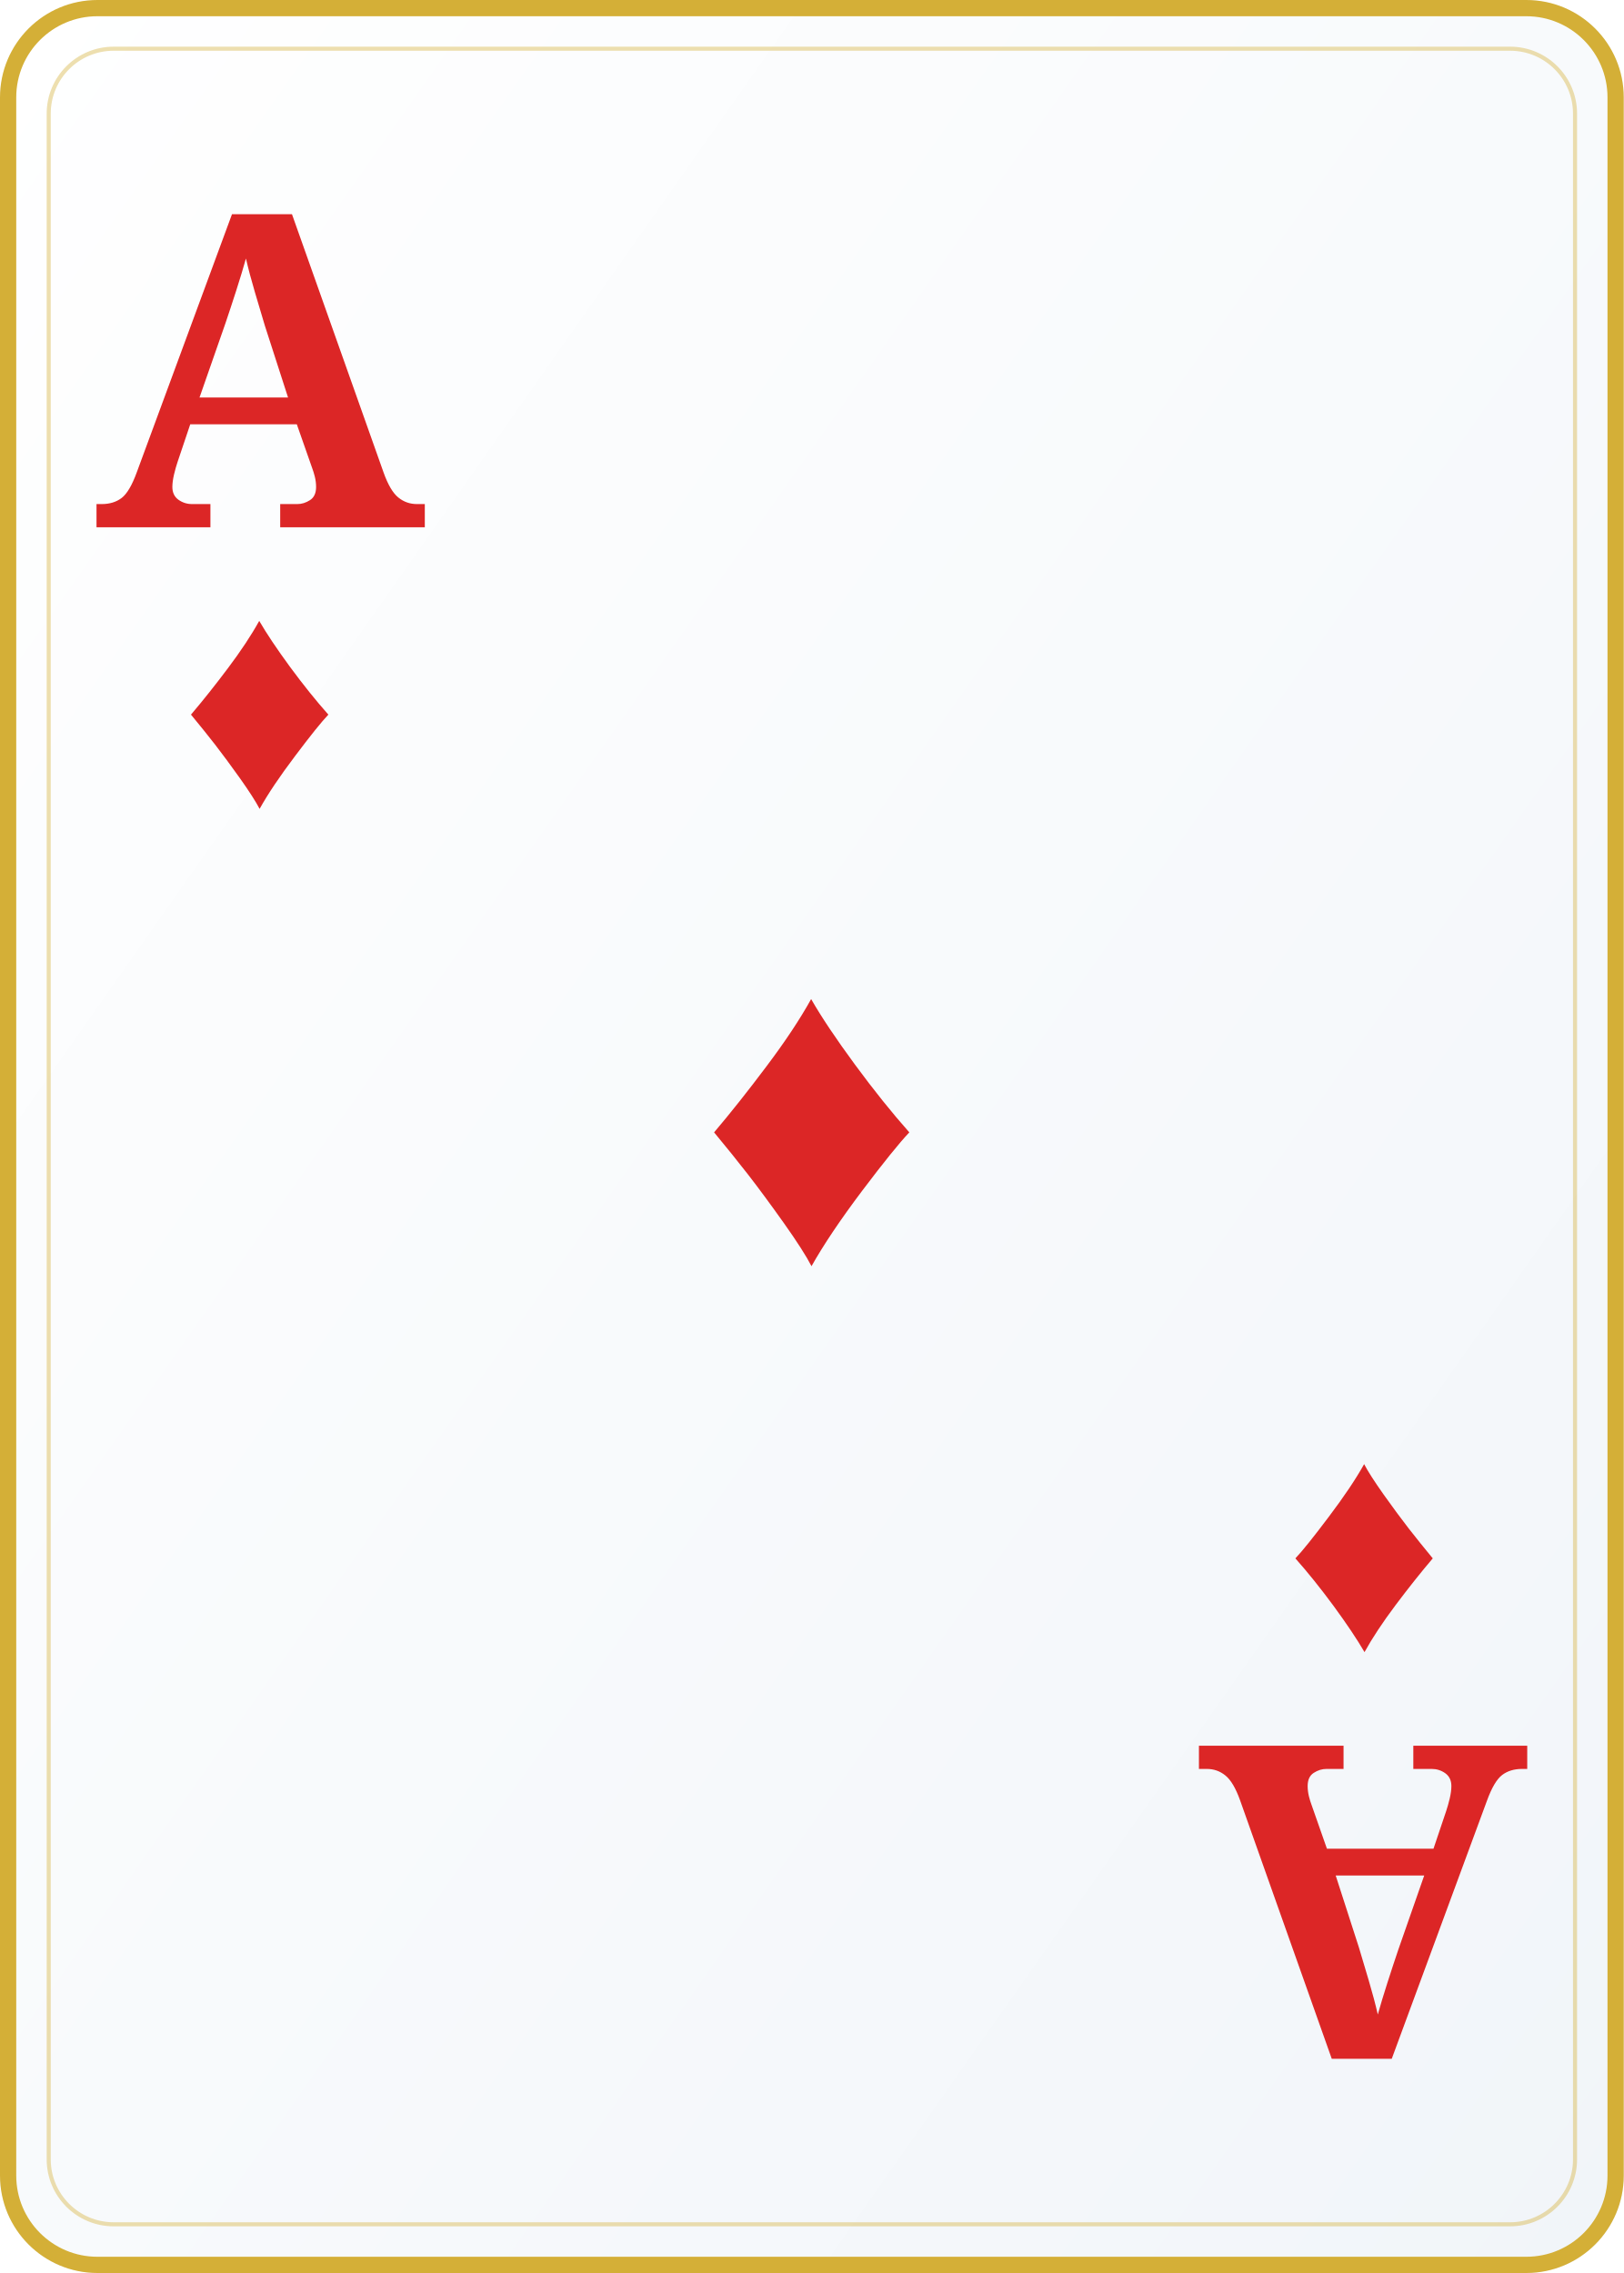
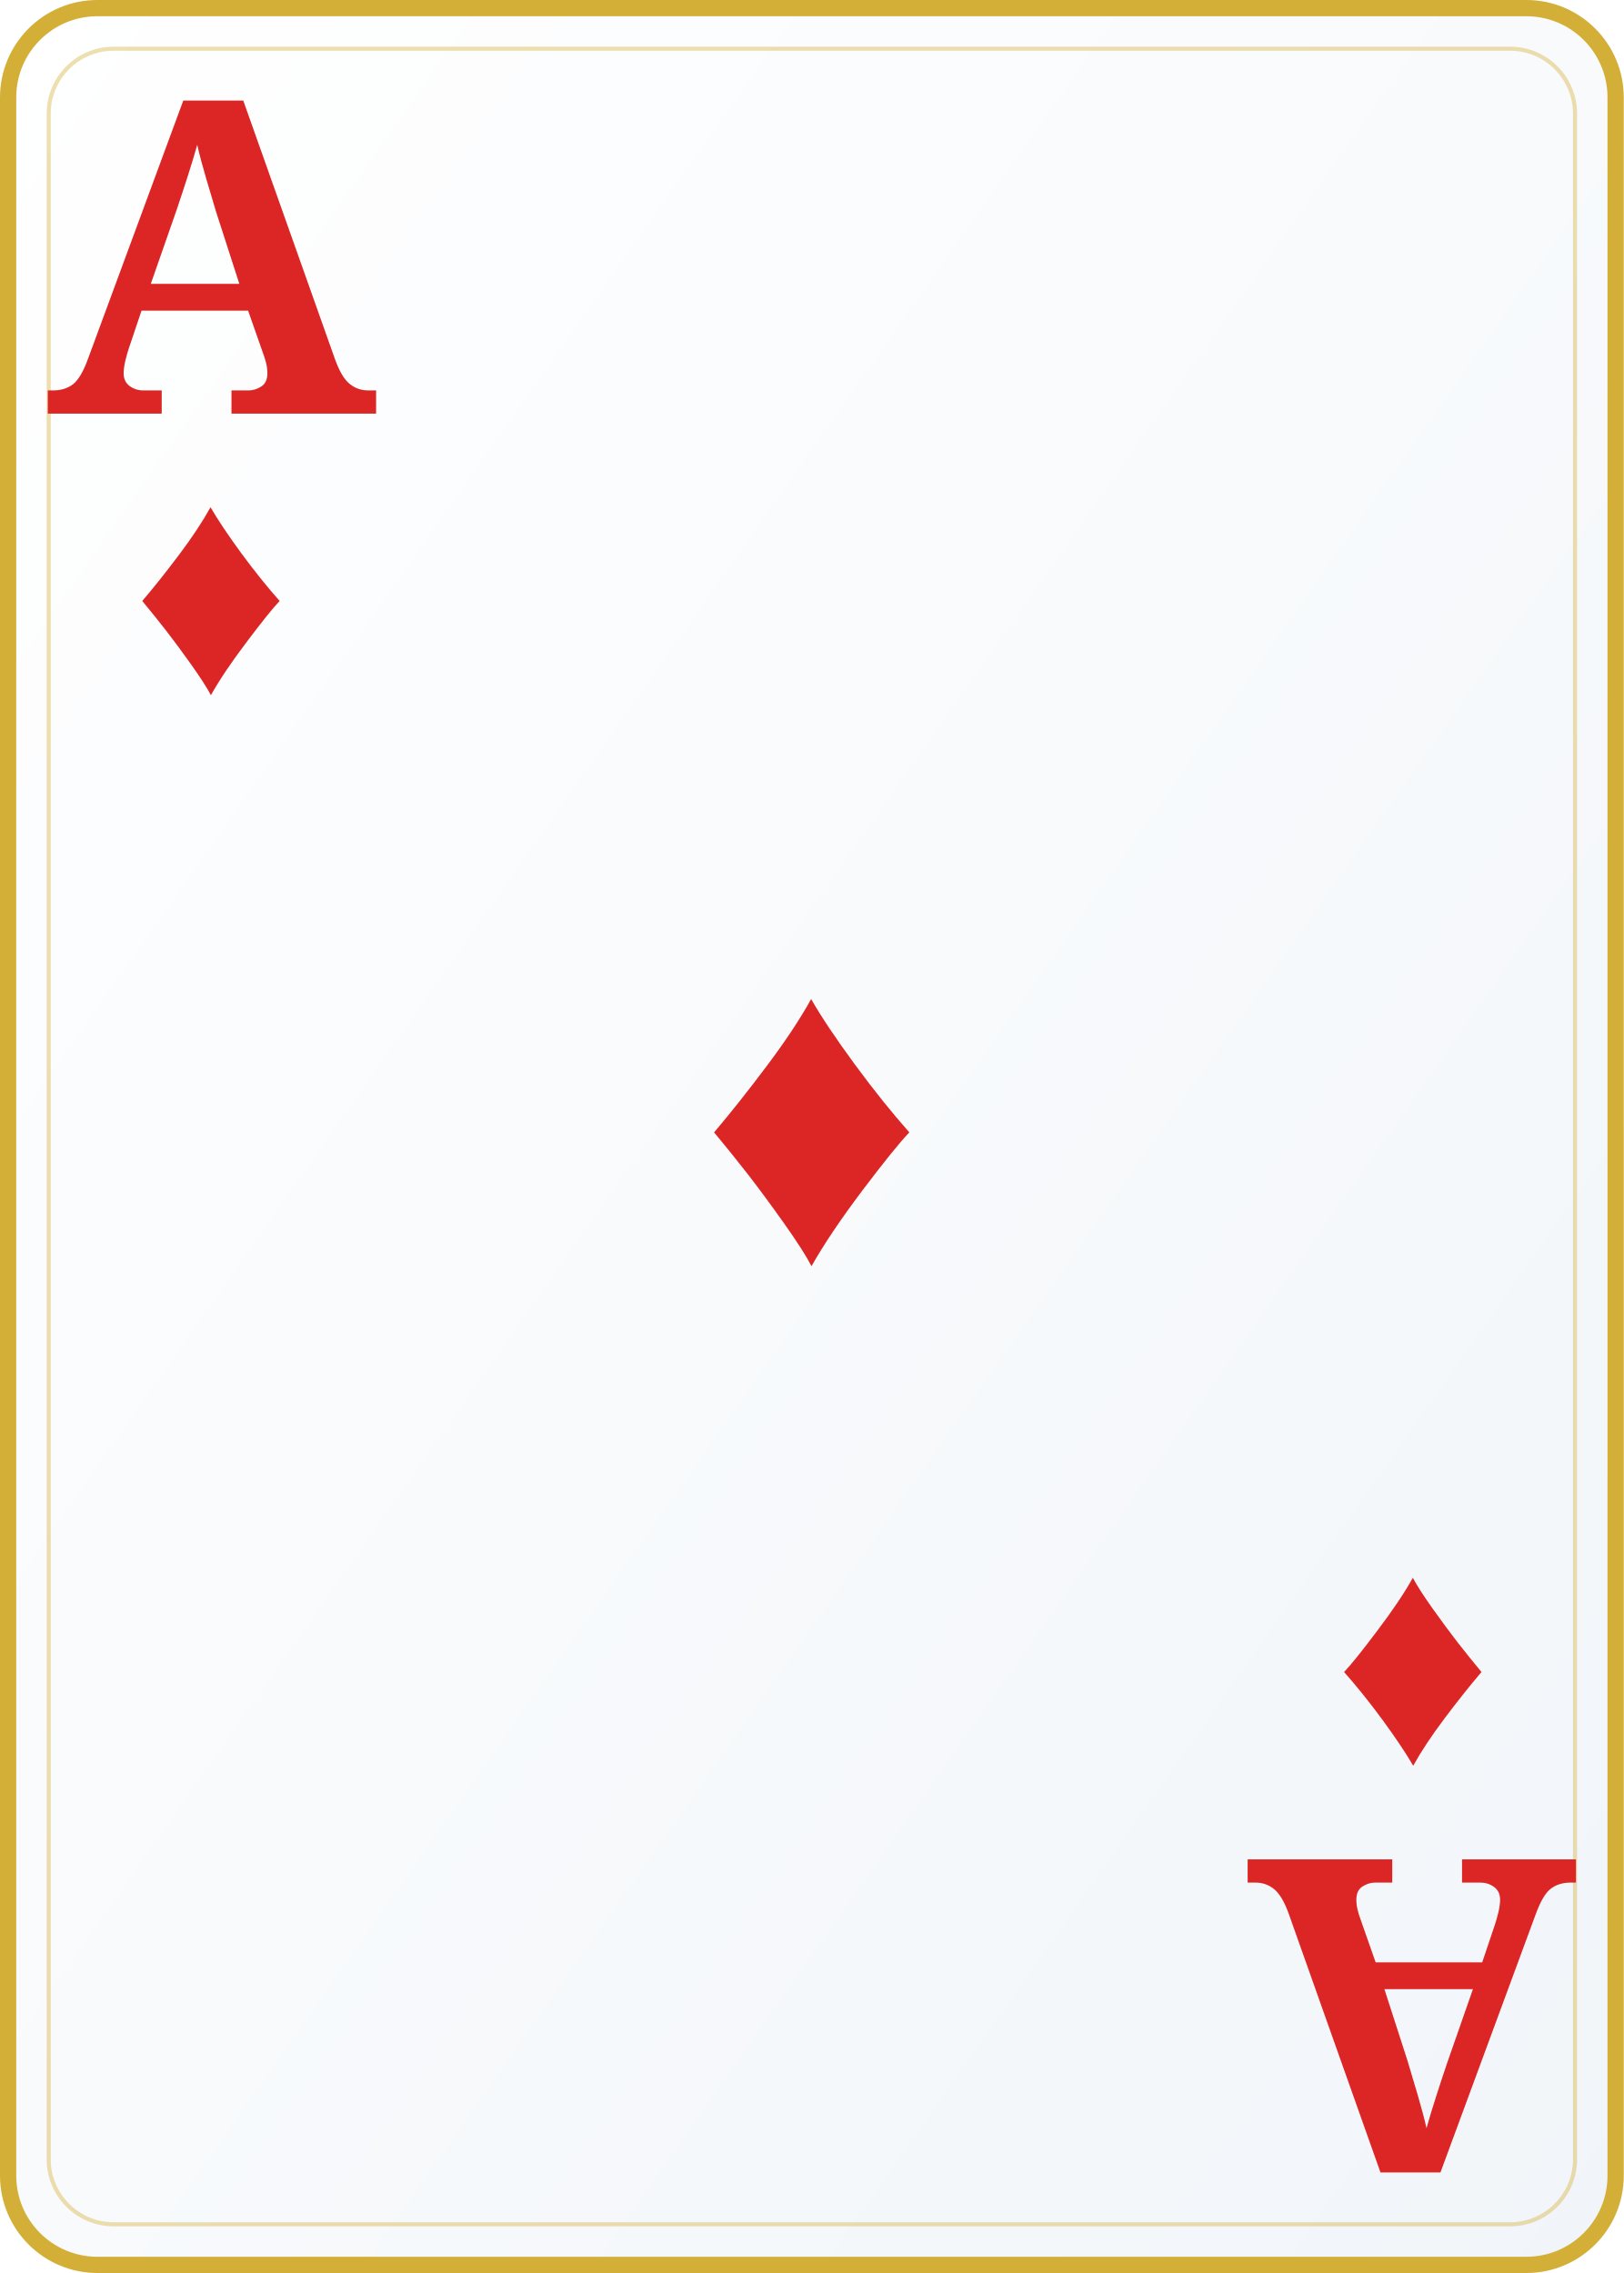
<svg xmlns="http://www.w3.org/2000/svg" viewBox="0 0 200 280" width="200" height="280">
  <defs>
    <linearGradient id="cardBg" x1="0%" y1="0%" x2="100%" y2="100%">
      <stop offset="0%" style="stop-color:#ffffff" />
      <stop offset="100%" style="stop-color:#f1f5f9" />
    </linearGradient>
  </defs>
  <rect width="200" height="280" rx="12" fill="url(#cardBg)" />
  <rect x="1" y="1" width="198" height="278" rx="11" fill="none" stroke="#d4af37" stroke-width="2" />
  <rect x="6" y="6" width="188" height="268" rx="8" fill="none" stroke="#d4af37" stroke-width="0.5" opacity="0.4" />
-   <text x="32" y="44" font-family="Georgia,serif" font-size="54" font-weight="900" fill="#dc2626" text-anchor="middle" dominant-baseline="central">A</text>
-   <text x="32" y="86" font-family="Arial,sans-serif" font-size="38" fill="#dc2626" text-anchor="middle" dominant-baseline="central">♦</text>
-   <text x="168" y="236" font-family="Georgia,serif" font-size="54" font-weight="900" fill="#dc2626" text-anchor="middle" dominant-baseline="central" transform="rotate(180,168,236)">A</text>
-   <text x="168" y="194" font-family="Arial,sans-serif" font-size="38" fill="#dc2626" text-anchor="middle" dominant-baseline="central" transform="rotate(180,168,194)">♦</text>
+   <text x="26" y="30" font-family="Georgia,serif" font-size="54" font-weight="900" fill="#dc2626" text-anchor="middle" dominant-baseline="central">A</text>
+   <text x="26" y="72" font-family="Arial,sans-serif" font-size="38" fill="#dc2626" text-anchor="middle" dominant-baseline="central">♦</text>
+   <text x="174" y="250" font-family="Georgia,serif" font-size="54" font-weight="900" fill="#dc2626" text-anchor="middle" dominant-baseline="central" transform="rotate(180,174,250)">A</text>
+   <text x="174" y="208" font-family="Arial,sans-serif" font-size="38" fill="#dc2626" text-anchor="middle" dominant-baseline="central" transform="rotate(180,174,208)">♦</text>
  <text x="100" y="140" font-family="Arial,sans-serif" font-size="54" fill="#dc2626" text-anchor="middle" dominant-baseline="middle">♦</text>
</svg>
